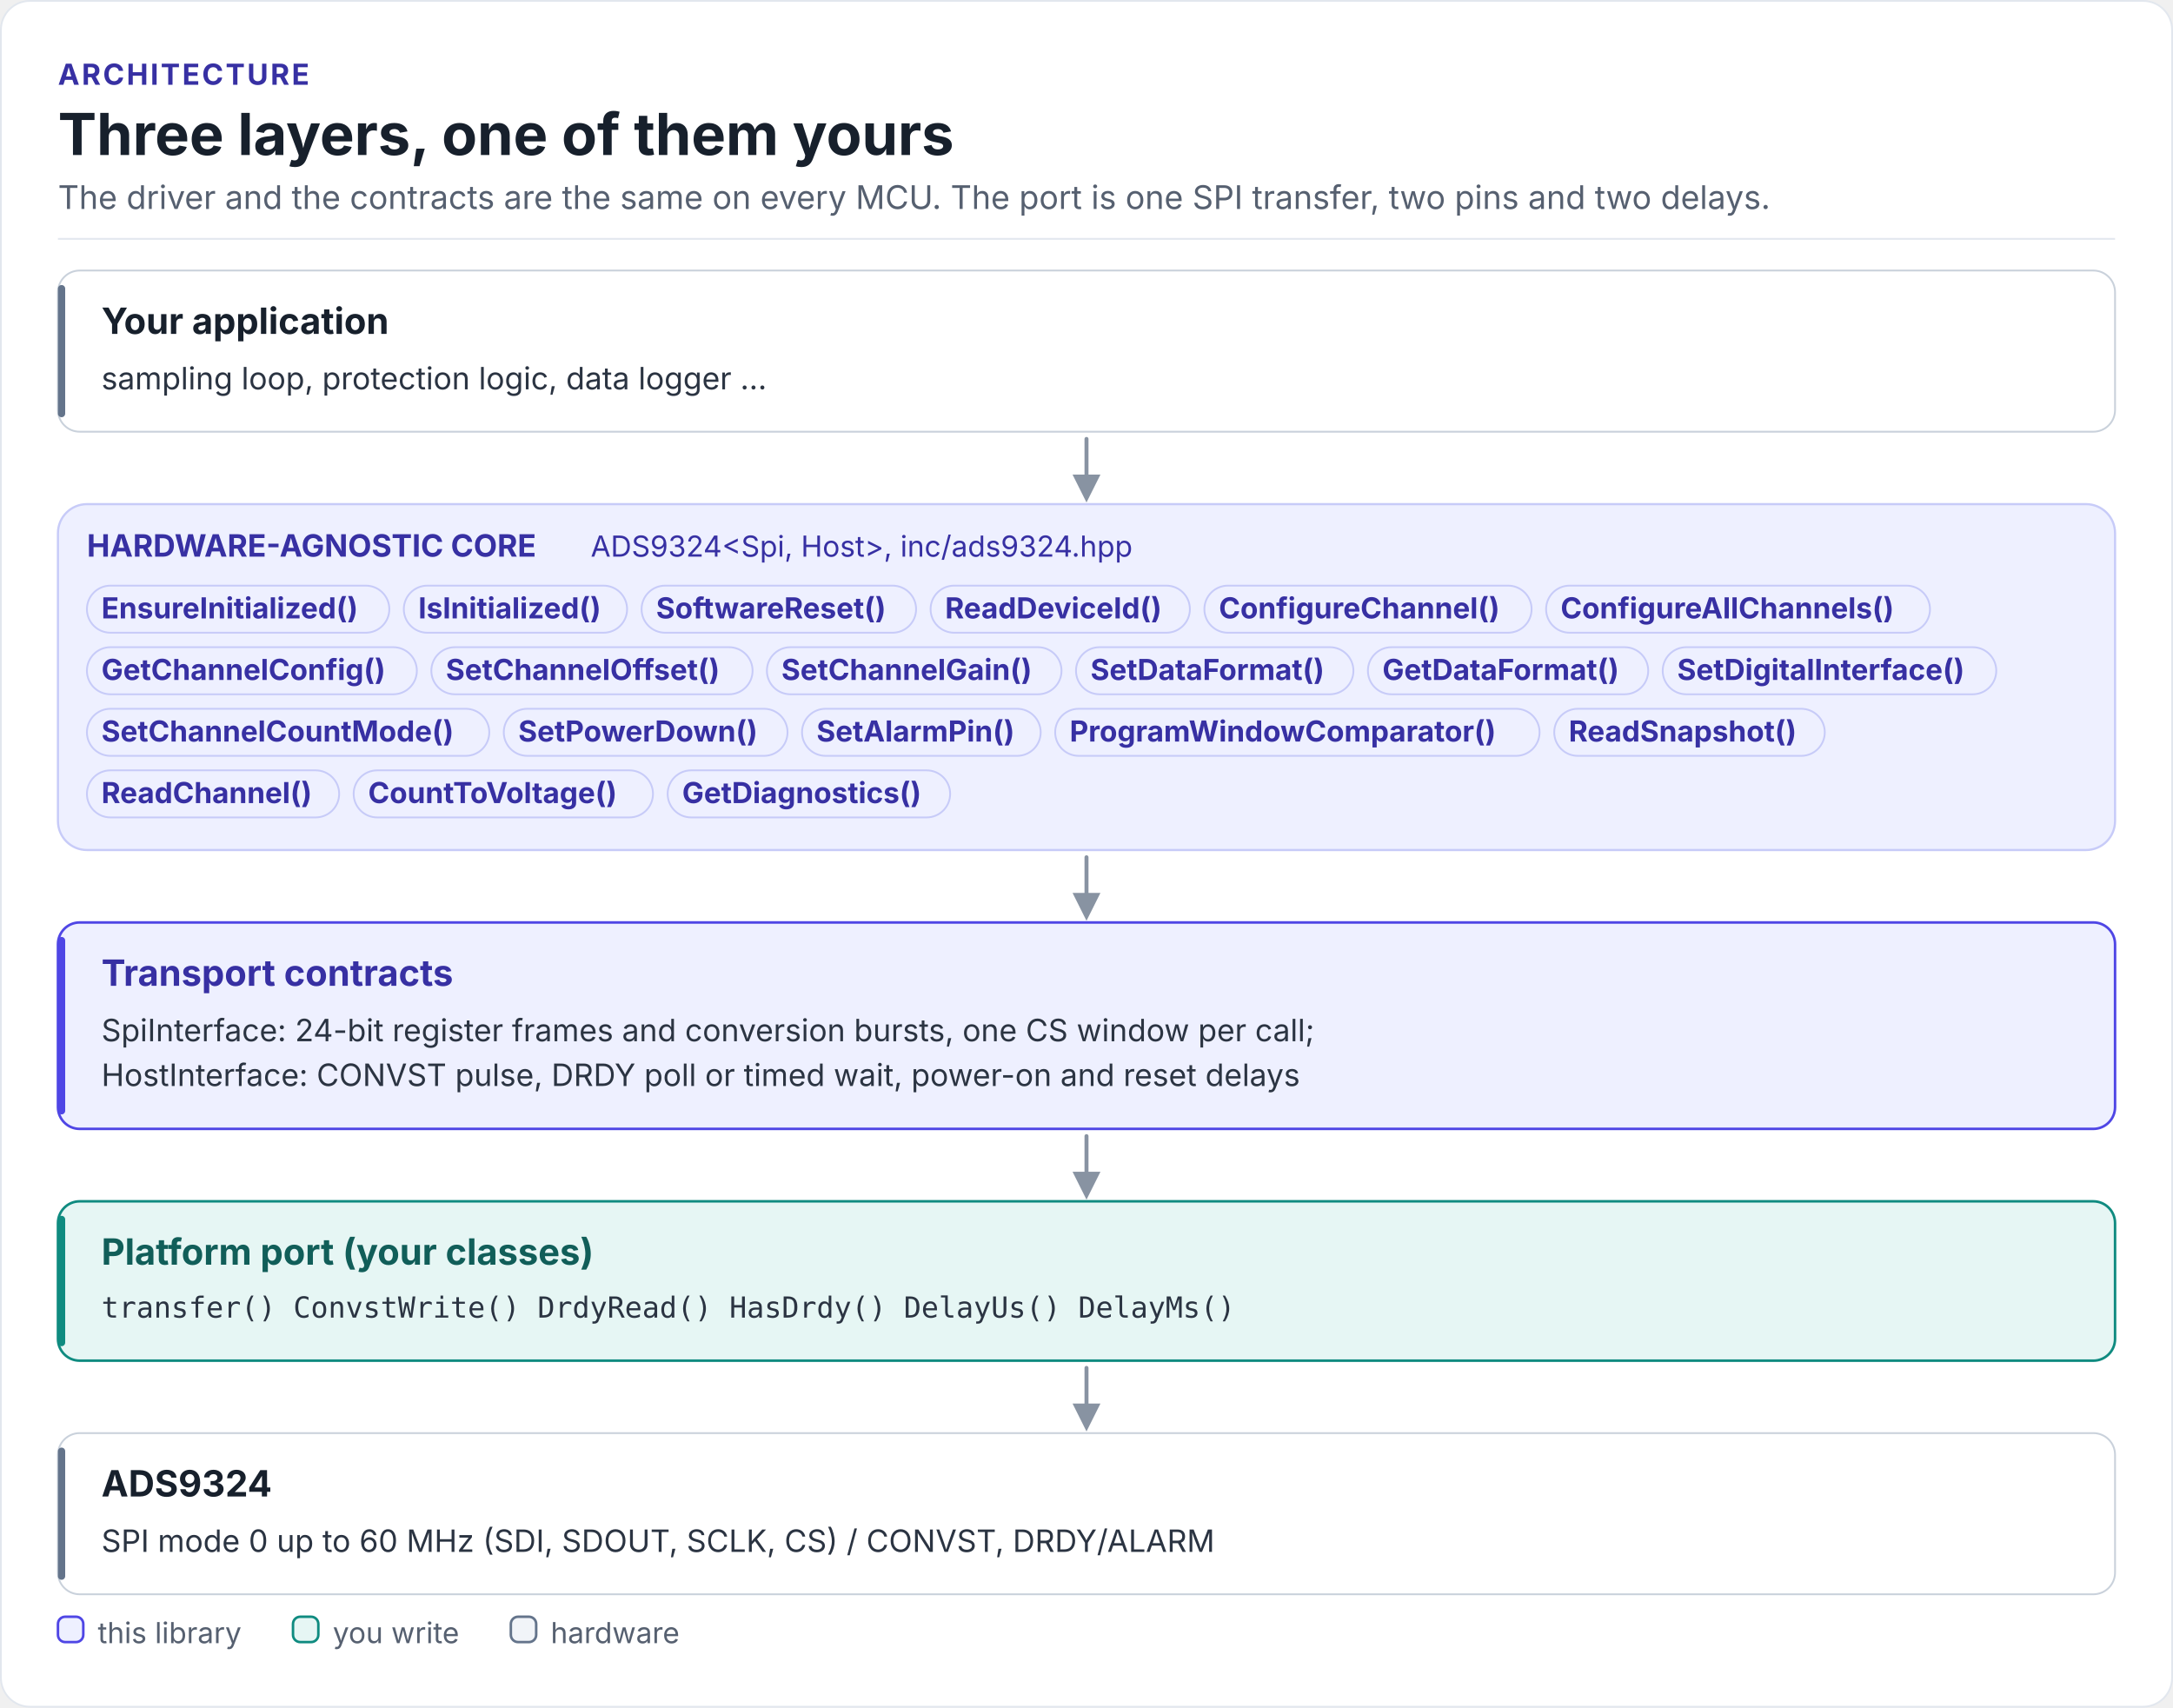
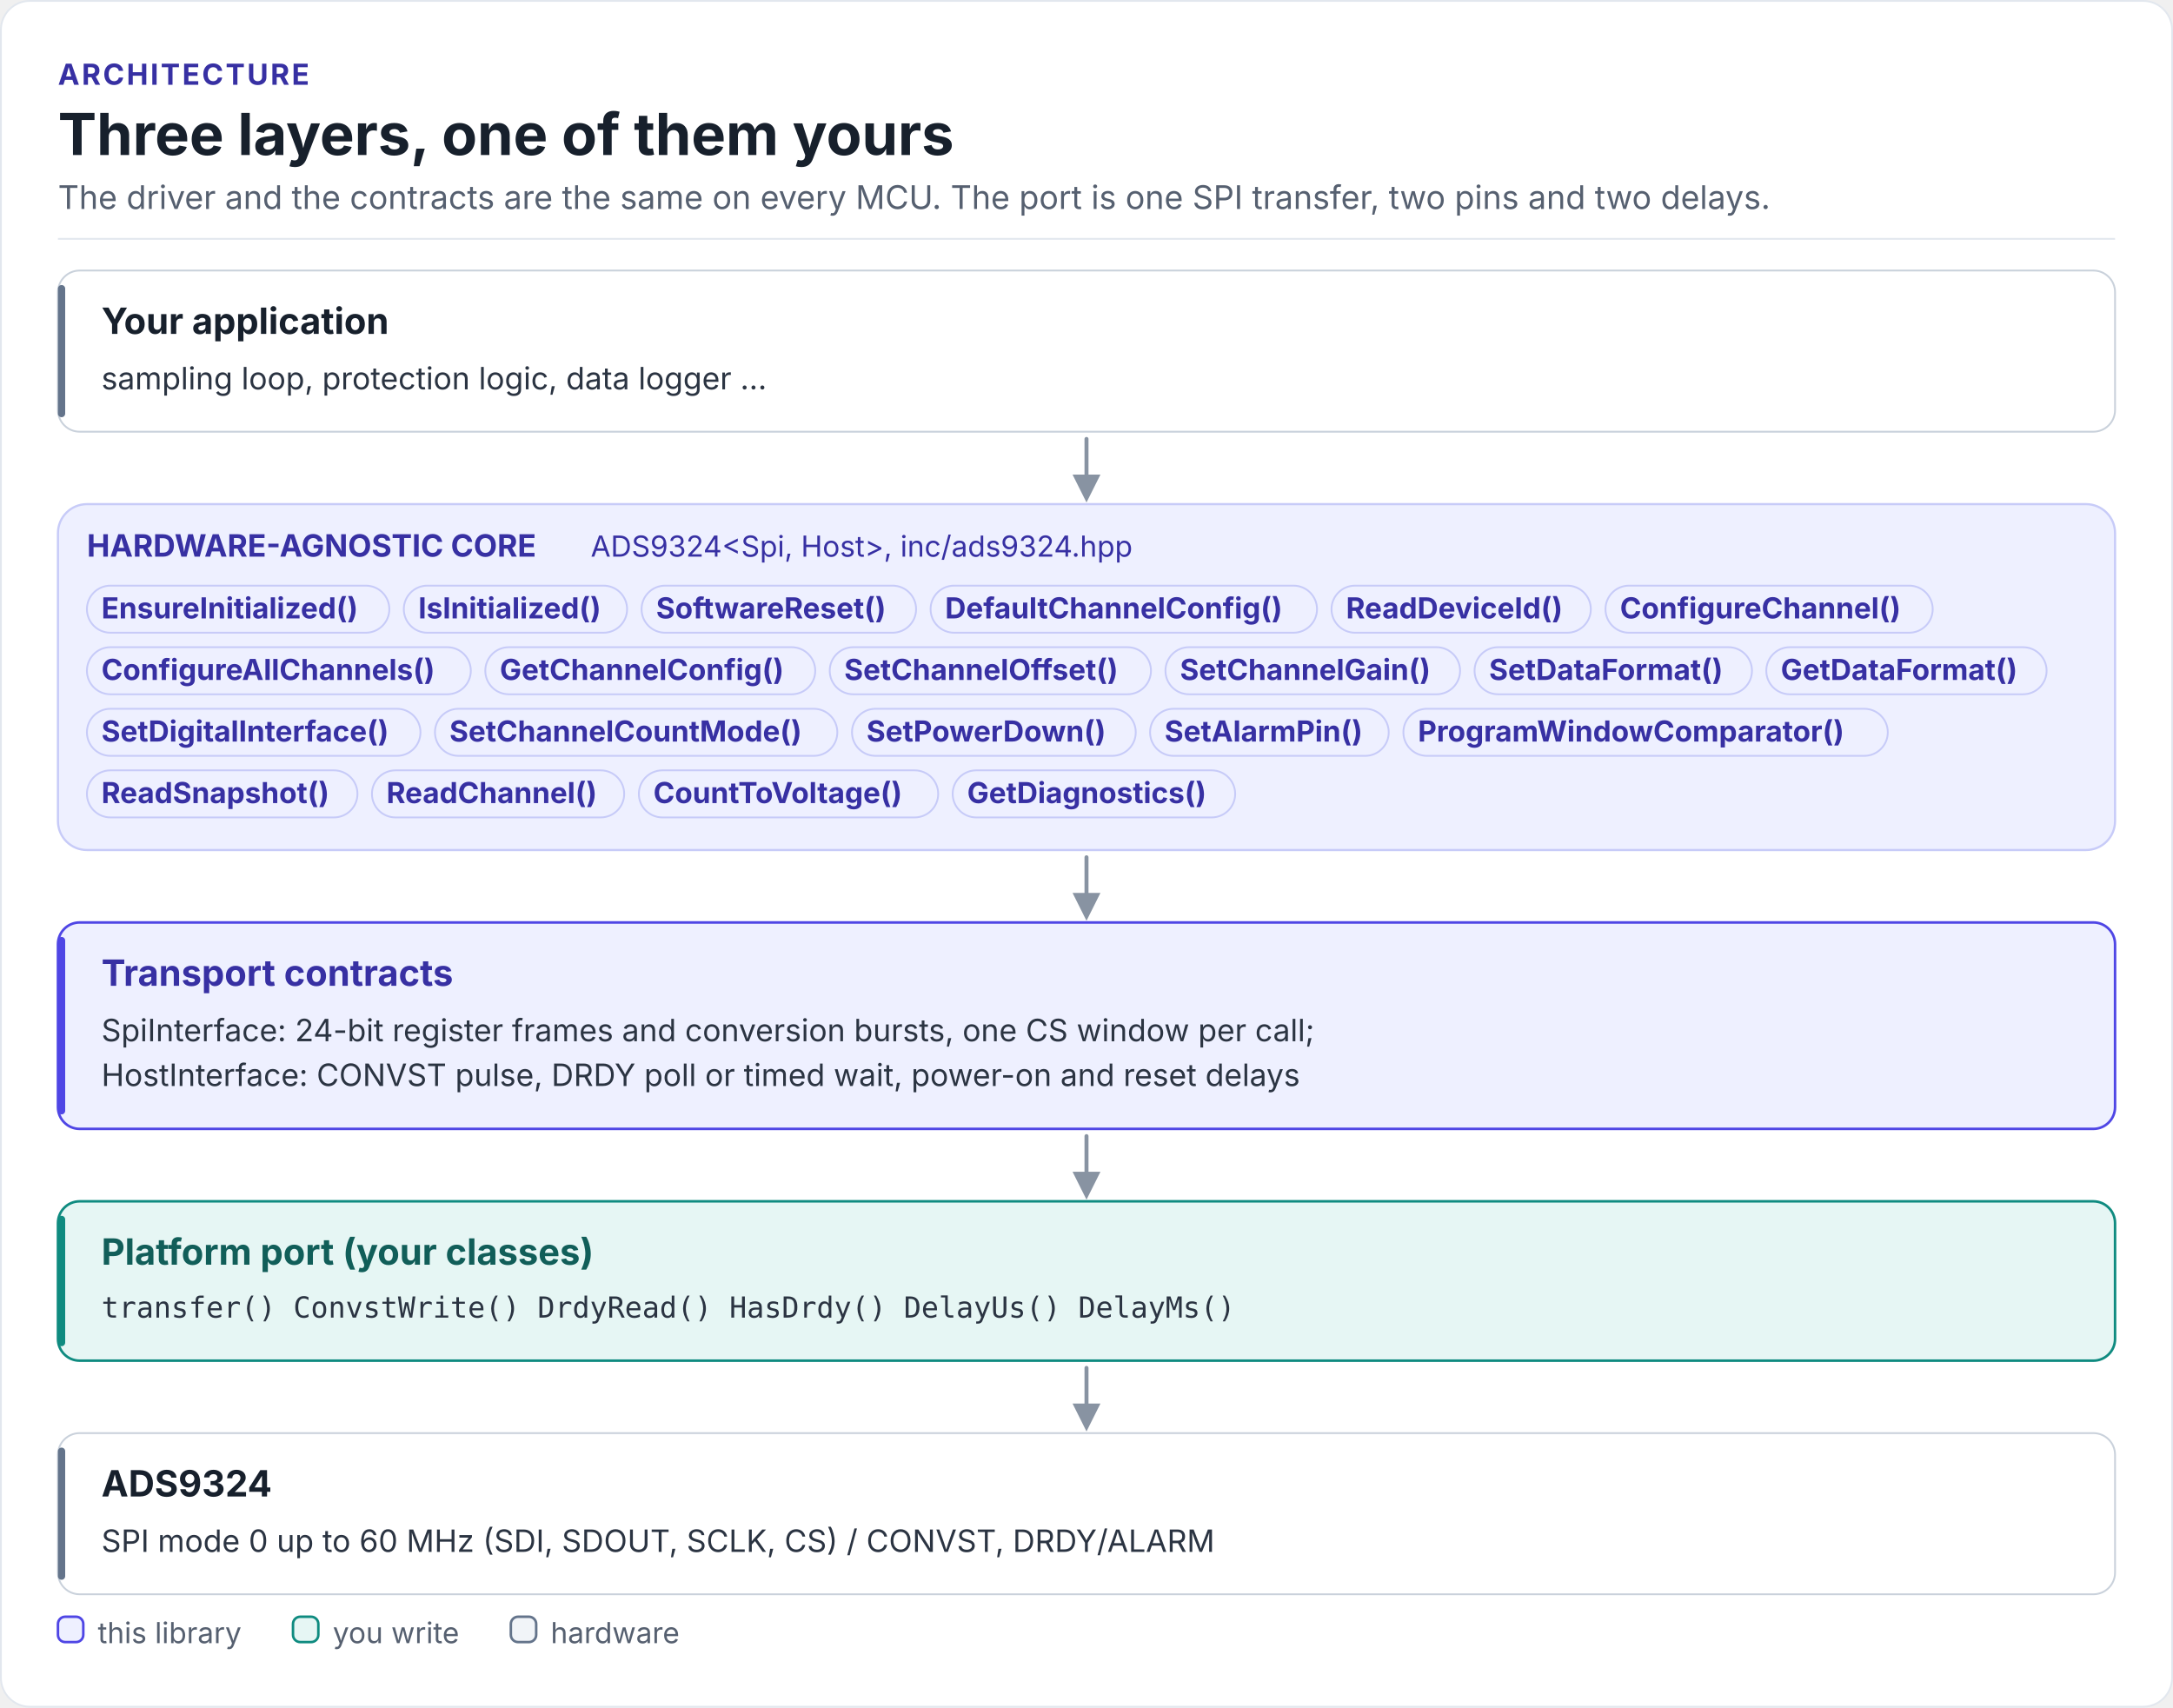
<svg xmlns="http://www.w3.org/2000/svg" width="1200" height="943" viewBox="0 0 1200 943" role="img" aria-labelledby="driver-layers-title driver-layers-desc" font-family="Inter, 'Segoe UI', Roboto, 'Helvetica Neue', Arial, sans-serif">
  <defs>
    <marker id="fk-arrow-rail" viewBox="0 0 10 10" refX="8" refY="5" markerWidth="7" markerHeight="7" orient="auto-start-reverse">
      <path d="M0 0L10 5L0 10z" fill="#8893A2" />
    </marker>
  </defs>
  <rect x="0.5" y="0.5" width="1199" height="942" rx="16" fill="#FFFFFF" stroke="#E2E7EE" />
  <text x="32" y="46.8" font-size="16" font-weight="700" letter-spacing="1.2" fill="#3730A3">ARCHITECTURE</text>
  <text x="32" y="85.6" font-size="32" font-weight="700" fill="#17202C">Three layers, one of them yours</text>
  <text x="32" y="115.4" font-size="18" fill="#566070">The driver and the contracts are the same on every MCU. The port is one SPI transfer, two pins and two delays.</text>
  <rect x="32" y="131.4" width="1136" height="1" fill="#E2E7EE" />
  <rect x="32" y="278.4" width="1136" height="191" rx="16" fill="#EEF0FF" stroke="#C7CBF8" stroke-width="1.2" />
  <path d="M600 242.4 L600 274.4" fill="none" stroke="#8893A2" stroke-width="2.2" stroke-linecap="round" stroke-linejoin="round" marker-end="url(#fk-arrow-rail)" />
  <path d="M600 473.4 L600 505.4" fill="none" stroke="#8893A2" stroke-width="2.2" stroke-linecap="round" stroke-linejoin="round" marker-end="url(#fk-arrow-rail)" />
  <path d="M600 627.4 L600 659.4" fill="none" stroke="#8893A2" stroke-width="2.2" stroke-linecap="round" stroke-linejoin="round" marker-end="url(#fk-arrow-rail)" />
  <path d="M600 755.4 L600 787.4" fill="none" stroke="#8893A2" stroke-width="2.2" stroke-linecap="round" stroke-linejoin="round" marker-end="url(#fk-arrow-rail)" />
  <rect x="32" y="149.4" width="1136" height="89" rx="12" fill="#FFFFFF" stroke="#C9D1DB" stroke-width="1" />
  <rect x="32" y="157.4" width="4" height="73" rx="2" fill="#64748B" />
  <rect x="32" y="509.4" width="1136" height="114" rx="12" fill="#EEF0FF" stroke="#4F46E5" stroke-width="1.4" />
  <rect x="32" y="517.4" width="4" height="98" rx="2" fill="#4F46E5" />
  <rect x="32" y="663.4" width="1136" height="88" rx="12" fill="#E6F6F4" stroke="#0F8B80" stroke-width="1.4" />
  <rect x="32" y="671.4" width="4" height="72" rx="2" fill="#0F8B80" />
  <rect x="32" y="791.4" width="1136" height="89" rx="12" fill="#FFFFFF" stroke="#C9D1DB" stroke-width="1" />
  <rect x="32" y="799.4" width="4" height="73" rx="2" fill="#64748B" />
  <text x="56" y="184.4" font-size="20" font-weight="700" fill="#17202C">Your application</text>
  <text x="56" y="215" font-size="17" fill="#2B3442">sampling loop, protection logic, data logger ...</text>
  <rect x="48" y="323.4" width="167" height="26" rx="13" fill="#EEF0FF" stroke="#C7CBF8" stroke-width="1" />
  <text x="56" y="341.5" font-size="16" font-weight="700" fill="#3730A3">EnsureInitialized()</text>
  <rect x="223" y="323.4" width="123.3" height="26" rx="13" fill="#EEF0FF" stroke="#C7CBF8" stroke-width="1" />
  <text x="231" y="341.5" font-size="16" font-weight="700" fill="#3730A3">IsInitialized()</text>
  <rect x="354.3" y="323.4" width="151.6" height="26" rx="13" fill="#EEF0FF" stroke="#C7CBF8" stroke-width="1" />
  <text x="362.3" y="341.5" font-size="16" font-weight="700" fill="#3730A3">SoftwareReset()</text>
-   <rect x="513.9" y="323.4" width="143.2" height="26" rx="13" fill="#EEF0FF" stroke="#C7CBF8" stroke-width="1" />
-   <text x="521.9" y="341.5" font-size="16" font-weight="700" fill="#3730A3">ReadDeviceId()</text>
-   <rect x="665.1" y="323.4" width="180.7" height="26" rx="13" fill="#EEF0FF" stroke="#C7CBF8" stroke-width="1" />
-   <text x="673.1" y="341.5" font-size="16" font-weight="700" fill="#3730A3">ConfigureChannel()</text>
-   <rect x="853.8" y="323.4" width="212" height="26" rx="13" fill="#EEF0FF" stroke="#C7CBF8" stroke-width="1" />
-   <text x="861.8" y="341.5" font-size="16" font-weight="700" fill="#3730A3">ConfigureAllChannels()</text>
-   <rect x="48" y="357.4" width="182.2" height="26" rx="13" fill="#EEF0FF" stroke="#C7CBF8" stroke-width="1" />
-   <text x="56" y="375.5" font-size="16" font-weight="700" fill="#3730A3">GetChannelConfig()</text>
-   <rect x="238.2" y="357.4" width="177.4" height="26" rx="13" fill="#EEF0FF" stroke="#C7CBF8" stroke-width="1" />
-   <text x="246.2" y="375.5" font-size="16" font-weight="700" fill="#3730A3">SetChannelOffset()</text>
-   <rect x="423.5" y="357.4" width="162.7" height="26" rx="13" fill="#EEF0FF" stroke="#C7CBF8" stroke-width="1" />
-   <text x="431.5" y="375.5" font-size="16" font-weight="700" fill="#3730A3">SetChannelGain()</text>
-   <rect x="594.2" y="357.4" width="153.2" height="26" rx="13" fill="#EEF0FF" stroke="#C7CBF8" stroke-width="1" />
-   <text x="602.2" y="375.5" font-size="16" font-weight="700" fill="#3730A3">SetDataFormat()</text>
-   <rect x="755.4" y="357.4" width="154.8" height="26" rx="13" fill="#EEF0FF" stroke="#C7CBF8" stroke-width="1" />
-   <text x="763.4" y="375.5" font-size="16" font-weight="700" fill="#3730A3">GetDataFormat()</text>
-   <rect x="918.2" y="357.4" width="184.2" height="26" rx="13" fill="#EEF0FF" stroke="#C7CBF8" stroke-width="1" />
-   <text x="926.2" y="375.5" font-size="16" font-weight="700" fill="#3730A3">SetDigitalInterface()</text>
-   <rect x="48" y="391.4" width="222.2" height="26" rx="13" fill="#EEF0FF" stroke="#C7CBF8" stroke-width="1" />
-   <text x="56" y="409.5" font-size="16" font-weight="700" fill="#3730A3">SetChannelCountMode()</text>
-   <rect x="278.2" y="391.4" width="156.7" height="26" rx="13" fill="#EEF0FF" stroke="#C7CBF8" stroke-width="1" />
-   <text x="286.2" y="409.5" font-size="16" font-weight="700" fill="#3730A3">SetPowerDown()</text>
-   <rect x="442.9" y="391.4" width="131.8" height="26" rx="13" fill="#EEF0FF" stroke="#C7CBF8" stroke-width="1" />
-   <text x="450.9" y="409.5" font-size="16" font-weight="700" fill="#3730A3">SetAlarmPin()</text>
-   <rect x="582.7" y="391.4" width="267.5" height="26" rx="13" fill="#EEF0FF" stroke="#C7CBF8" stroke-width="1" />
-   <text x="590.7" y="409.5" font-size="16" font-weight="700" fill="#3730A3">ProgramWindowComparator()</text>
-   <rect x="858.3" y="391.4" width="149.4" height="26" rx="13" fill="#EEF0FF" stroke="#C7CBF8" stroke-width="1" />
-   <text x="866.3" y="409.5" font-size="16" font-weight="700" fill="#3730A3">ReadSnapshot()</text>
-   <rect x="48" y="425.4" width="139.3" height="26" rx="13" fill="#EEF0FF" stroke="#C7CBF8" stroke-width="1" />
-   <text x="56" y="443.5" font-size="16" font-weight="700" fill="#3730A3">ReadChannel()</text>
-   <rect x="195.3" y="425.4" width="165.3" height="26" rx="13" fill="#EEF0FF" stroke="#C7CBF8" stroke-width="1" />
-   <text x="203.3" y="443.5" font-size="16" font-weight="700" fill="#3730A3">CountToVoltage()</text>
-   <rect x="368.7" y="425.4" width="156" height="26" rx="13" fill="#EEF0FF" stroke="#C7CBF8" stroke-width="1" />
-   <text x="376.7" y="443.5" font-size="16" font-weight="700" fill="#3730A3">GetDiagnostics()</text>
+   <rect x="513.9" y="323.4" width="213.4" height="26" rx="13" fill="#EEF0FF" stroke="#C7CBF8" stroke-width="1" />
+   <text x="521.9" y="341.5" font-size="16" font-weight="700" fill="#3730A3">DefaultChannelConfig()</text>
+   <rect x="735.3" y="323.4" width="143.2" height="26" rx="13" fill="#EEF0FF" stroke="#C7CBF8" stroke-width="1" />
+   <text x="743.3" y="341.5" font-size="16" font-weight="700" fill="#3730A3">ReadDeviceId()</text>
+   <rect x="886.6" y="323.4" width="180.7" height="26" rx="13" fill="#EEF0FF" stroke="#C7CBF8" stroke-width="1" />
+   <text x="894.6" y="341.5" font-size="16" font-weight="700" fill="#3730A3">ConfigureChannel()</text>
+   <rect x="48" y="357.4" width="212" height="26" rx="13" fill="#EEF0FF" stroke="#C7CBF8" stroke-width="1" />
+   <text x="56" y="375.5" font-size="16" font-weight="700" fill="#3730A3">ConfigureAllChannels()</text>
+   <rect x="268" y="357.4" width="182.2" height="26" rx="13" fill="#EEF0FF" stroke="#C7CBF8" stroke-width="1" />
+   <text x="276" y="375.5" font-size="16" font-weight="700" fill="#3730A3">GetChannelConfig()</text>
+   <rect x="458.2" y="357.4" width="177.4" height="26" rx="13" fill="#EEF0FF" stroke="#C7CBF8" stroke-width="1" />
+   <text x="466.2" y="375.5" font-size="16" font-weight="700" fill="#3730A3">SetChannelOffset()</text>
+   <rect x="643.6" y="357.4" width="162.7" height="26" rx="13" fill="#EEF0FF" stroke="#C7CBF8" stroke-width="1" />
+   <text x="651.6" y="375.5" font-size="16" font-weight="700" fill="#3730A3">SetChannelGain()</text>
+   <rect x="814.3" y="357.4" width="153.2" height="26" rx="13" fill="#EEF0FF" stroke="#C7CBF8" stroke-width="1" />
+   <text x="822.3" y="375.5" font-size="16" font-weight="700" fill="#3730A3">SetDataFormat()</text>
+   <rect x="975.4" y="357.4" width="154.8" height="26" rx="13" fill="#EEF0FF" stroke="#C7CBF8" stroke-width="1" />
+   <text x="983.4" y="375.5" font-size="16" font-weight="700" fill="#3730A3">GetDataFormat()</text>
+   <rect x="48" y="391.4" width="184.2" height="26" rx="13" fill="#EEF0FF" stroke="#C7CBF8" stroke-width="1" />
+   <text x="56" y="409.5" font-size="16" font-weight="700" fill="#3730A3">SetDigitalInterface()</text>
+   <rect x="240.2" y="391.4" width="222.2" height="26" rx="13" fill="#EEF0FF" stroke="#C7CBF8" stroke-width="1" />
+   <text x="248.2" y="409.5" font-size="16" font-weight="700" fill="#3730A3">SetChannelCountMode()</text>
+   <rect x="470.5" y="391.4" width="156.7" height="26" rx="13" fill="#EEF0FF" stroke="#C7CBF8" stroke-width="1" />
+   <text x="478.5" y="409.5" font-size="16" font-weight="700" fill="#3730A3">SetPowerDown()</text>
+   <rect x="635.1" y="391.4" width="131.8" height="26" rx="13" fill="#EEF0FF" stroke="#C7CBF8" stroke-width="1" />
+   <text x="643.1" y="409.5" font-size="16" font-weight="700" fill="#3730A3">SetAlarmPin()</text>
+   <rect x="775" y="391.4" width="267.5" height="26" rx="13" fill="#EEF0FF" stroke="#C7CBF8" stroke-width="1" />
+   <text x="783" y="409.5" font-size="16" font-weight="700" fill="#3730A3">ProgramWindowComparator()</text>
+   <rect x="48" y="425.4" width="149.4" height="26" rx="13" fill="#EEF0FF" stroke="#C7CBF8" stroke-width="1" />
+   <text x="56" y="443.5" font-size="16" font-weight="700" fill="#3730A3">ReadSnapshot()</text>
+   <rect x="205.4" y="425.4" width="139.3" height="26" rx="13" fill="#EEF0FF" stroke="#C7CBF8" stroke-width="1" />
+   <text x="213.4" y="443.5" font-size="16" font-weight="700" fill="#3730A3">ReadChannel()</text>
+   <rect x="352.8" y="425.4" width="165.3" height="26" rx="13" fill="#EEF0FF" stroke="#C7CBF8" stroke-width="1" />
+   <text x="360.8" y="443.5" font-size="16" font-weight="700" fill="#3730A3">CountToVoltage()</text>
+   <rect x="526.1" y="425.4" width="156" height="26" rx="13" fill="#EEF0FF" stroke="#C7CBF8" stroke-width="1" />
+   <text x="534.1" y="443.5" font-size="16" font-weight="700" fill="#3730A3">GetDiagnostics()</text>
  <text x="48" y="307.4" font-size="17" font-weight="700" fill="#3730A3">HARDWARE-AGNOSTIC CORE</text>
  <text x="326.2" y="307.4" font-size="16" fill="#3730A3">ADS9324&lt;Spi, Host&gt;, inc/ads9324.hpp</text>
  <text x="56" y="544.4" font-size="20" font-weight="700" fill="#3730A3">Transport contracts</text>
  <text x="56" y="575" font-size="17" fill="#2B3442">SpiInterface: 24-bit register frames and conversion bursts, one CS window per call;</text>
  <text x="56" y="599.7" font-size="17" fill="#2B3442">HostInterface: CONVST pulse, DRDY poll or timed wait, power-on and reset delays</text>
  <text x="56" y="698.4" font-size="20" font-weight="700" fill="#115E59">Platform port (your classes)</text>
  <text x="56" y="727.6" font-size="16" font-family="'JetBrains Mono', 'SFMono-Regular', Menlo, Consolas, monospace" fill="#2B3442">transfer()  ConvstWrite()  DrdyRead()  HasDrdy()  DelayUs()  DelayMs()</text>
  <text x="56" y="826.4" font-size="20" font-weight="700" fill="#17202C">ADS9324</text>
  <text x="56" y="857" font-size="17" fill="#2B3442">SPI mode 0 up to 60 MHz (SDI, SDOUT, SCLK, CS)  /  CONVST, DRDY/ALARM</text>
  <rect x="32" y="892.8" width="14" height="14" rx="4" fill="#EEF0FF" stroke="#4F46E5" stroke-width="1.4" />
  <text x="54" y="907.4" font-size="16" fill="#566070">this library</text>
  <rect x="161.8" y="892.8" width="14" height="14" rx="4" fill="#E6F6F4" stroke="#0F8B80" stroke-width="1.4" />
  <text x="183.8" y="907.4" font-size="16" fill="#566070">you write</text>
  <rect x="282.1" y="892.8" width="14" height="14" rx="4" fill="#F1F4F8" stroke="#64748B" stroke-width="1.4" />
  <text x="304.1" y="907.4" font-size="16" fill="#566070">hardware</text>
</svg>
